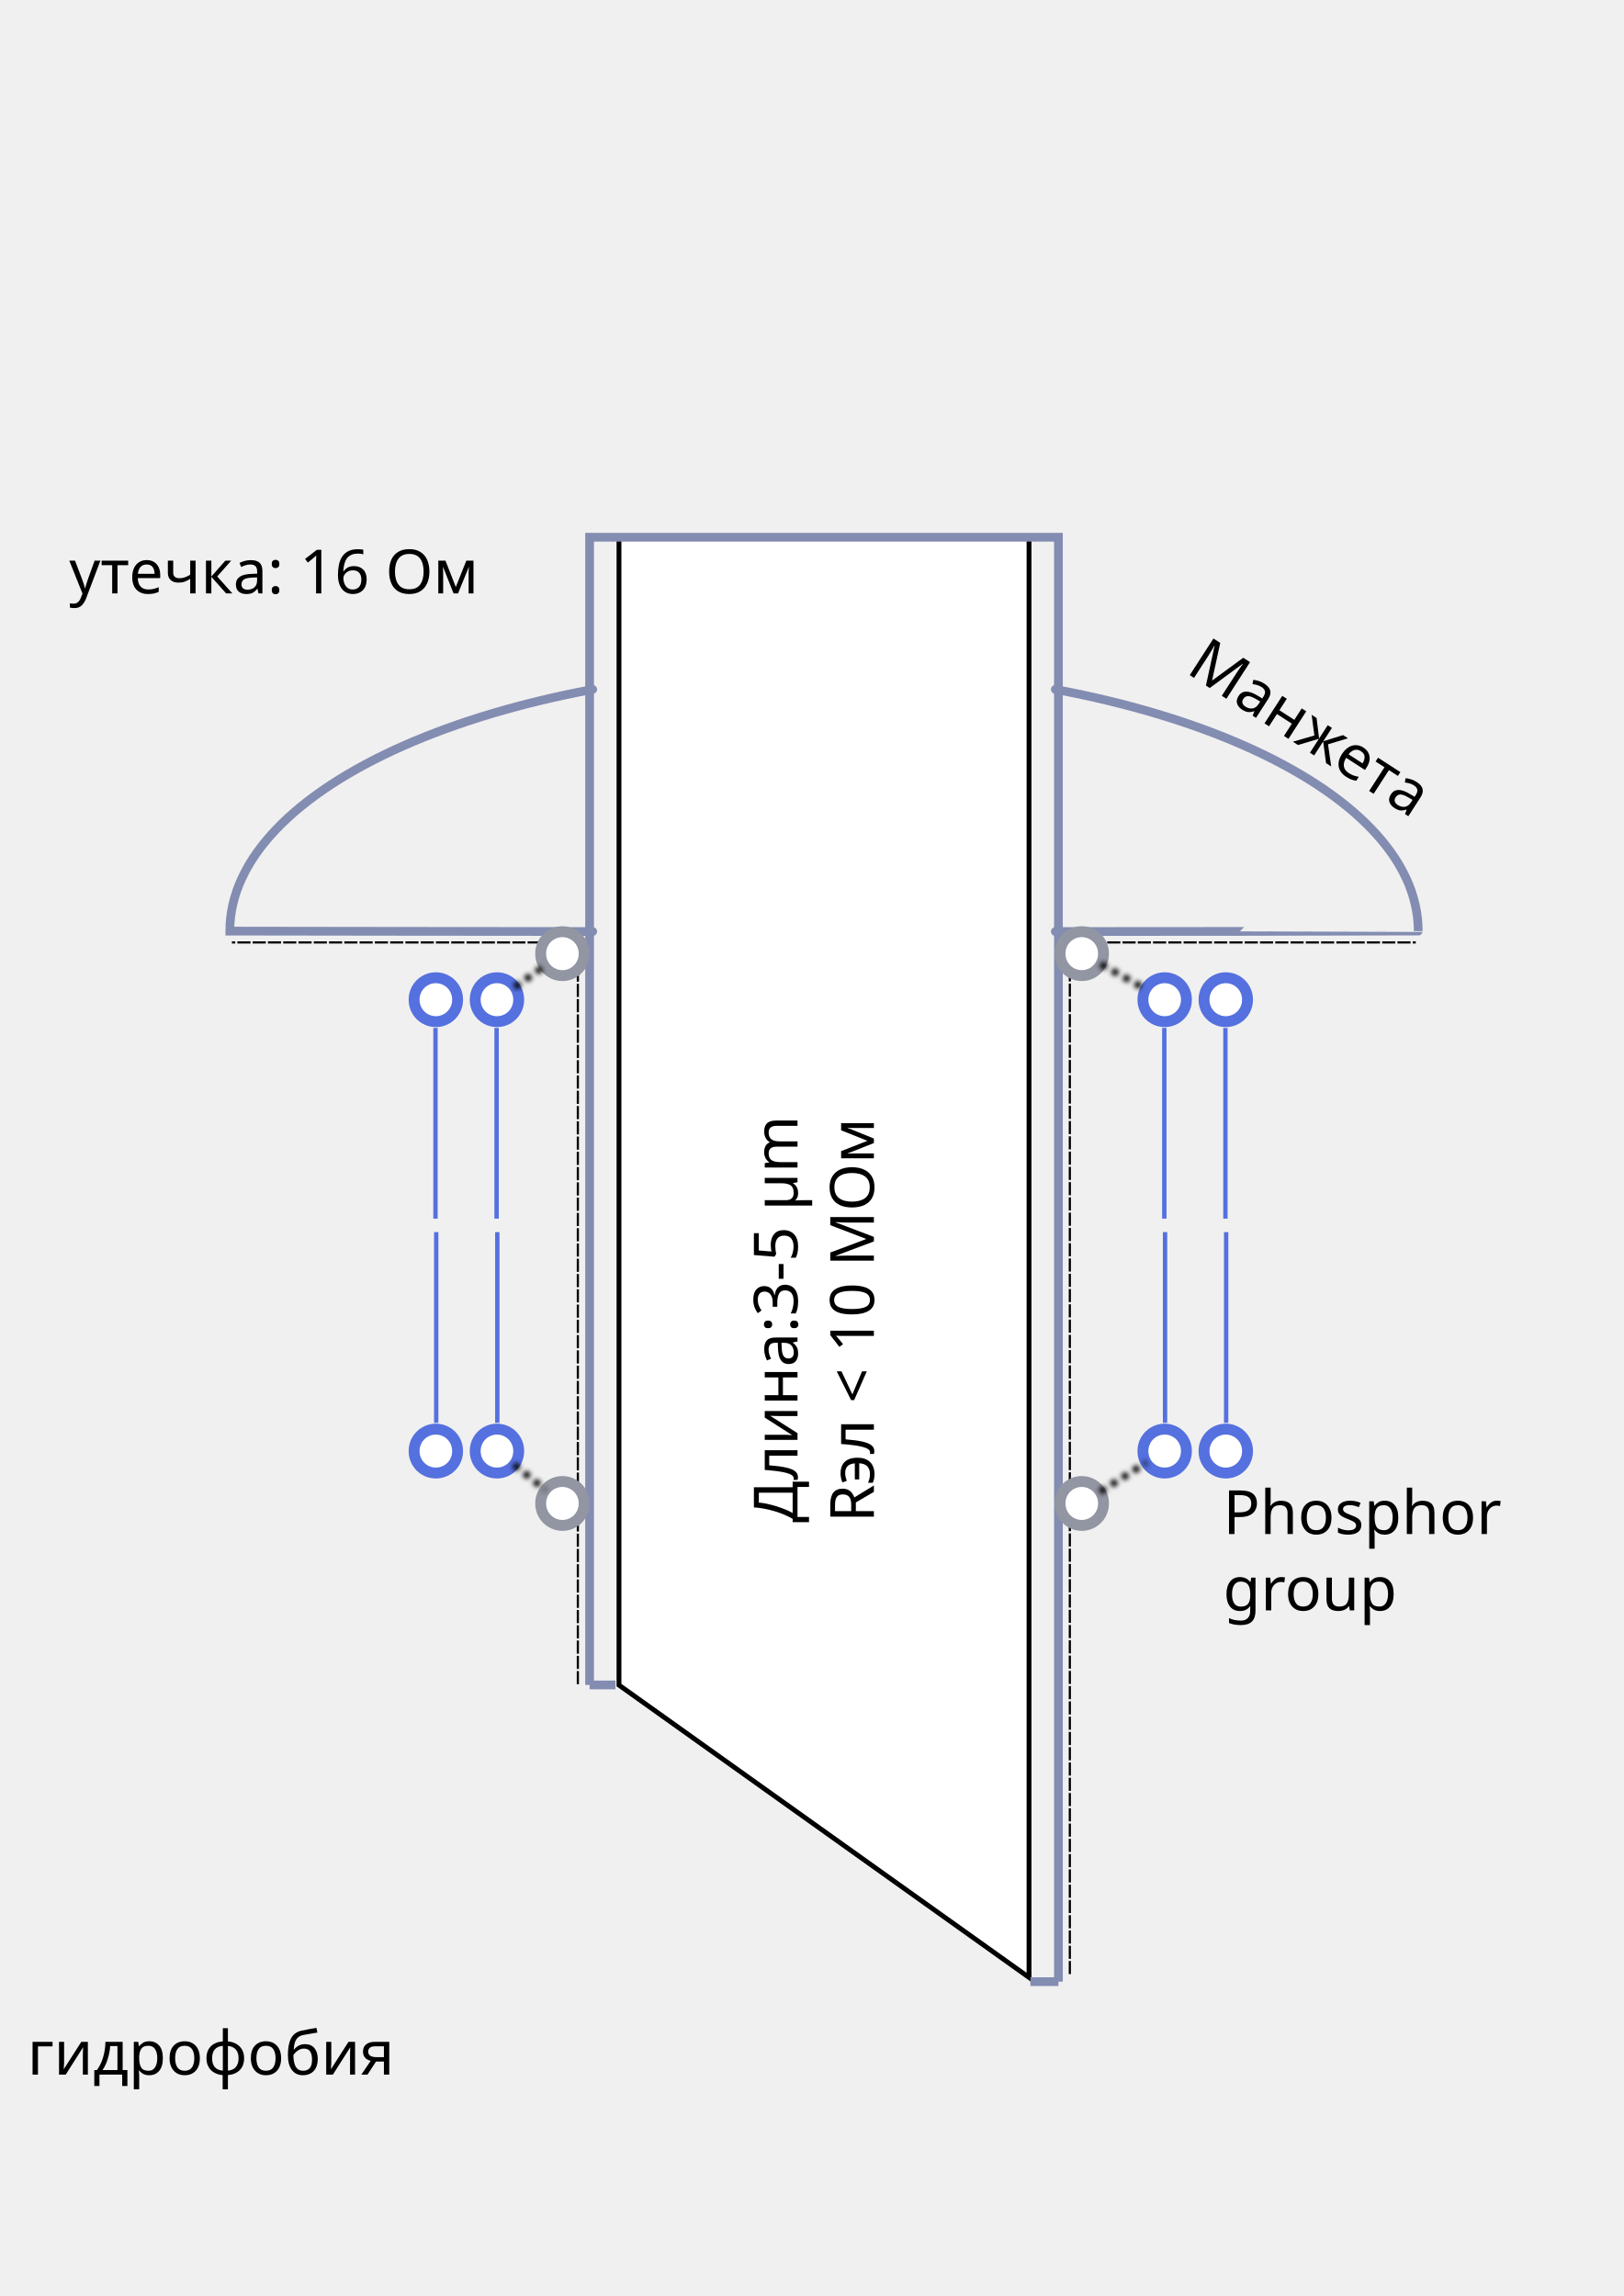
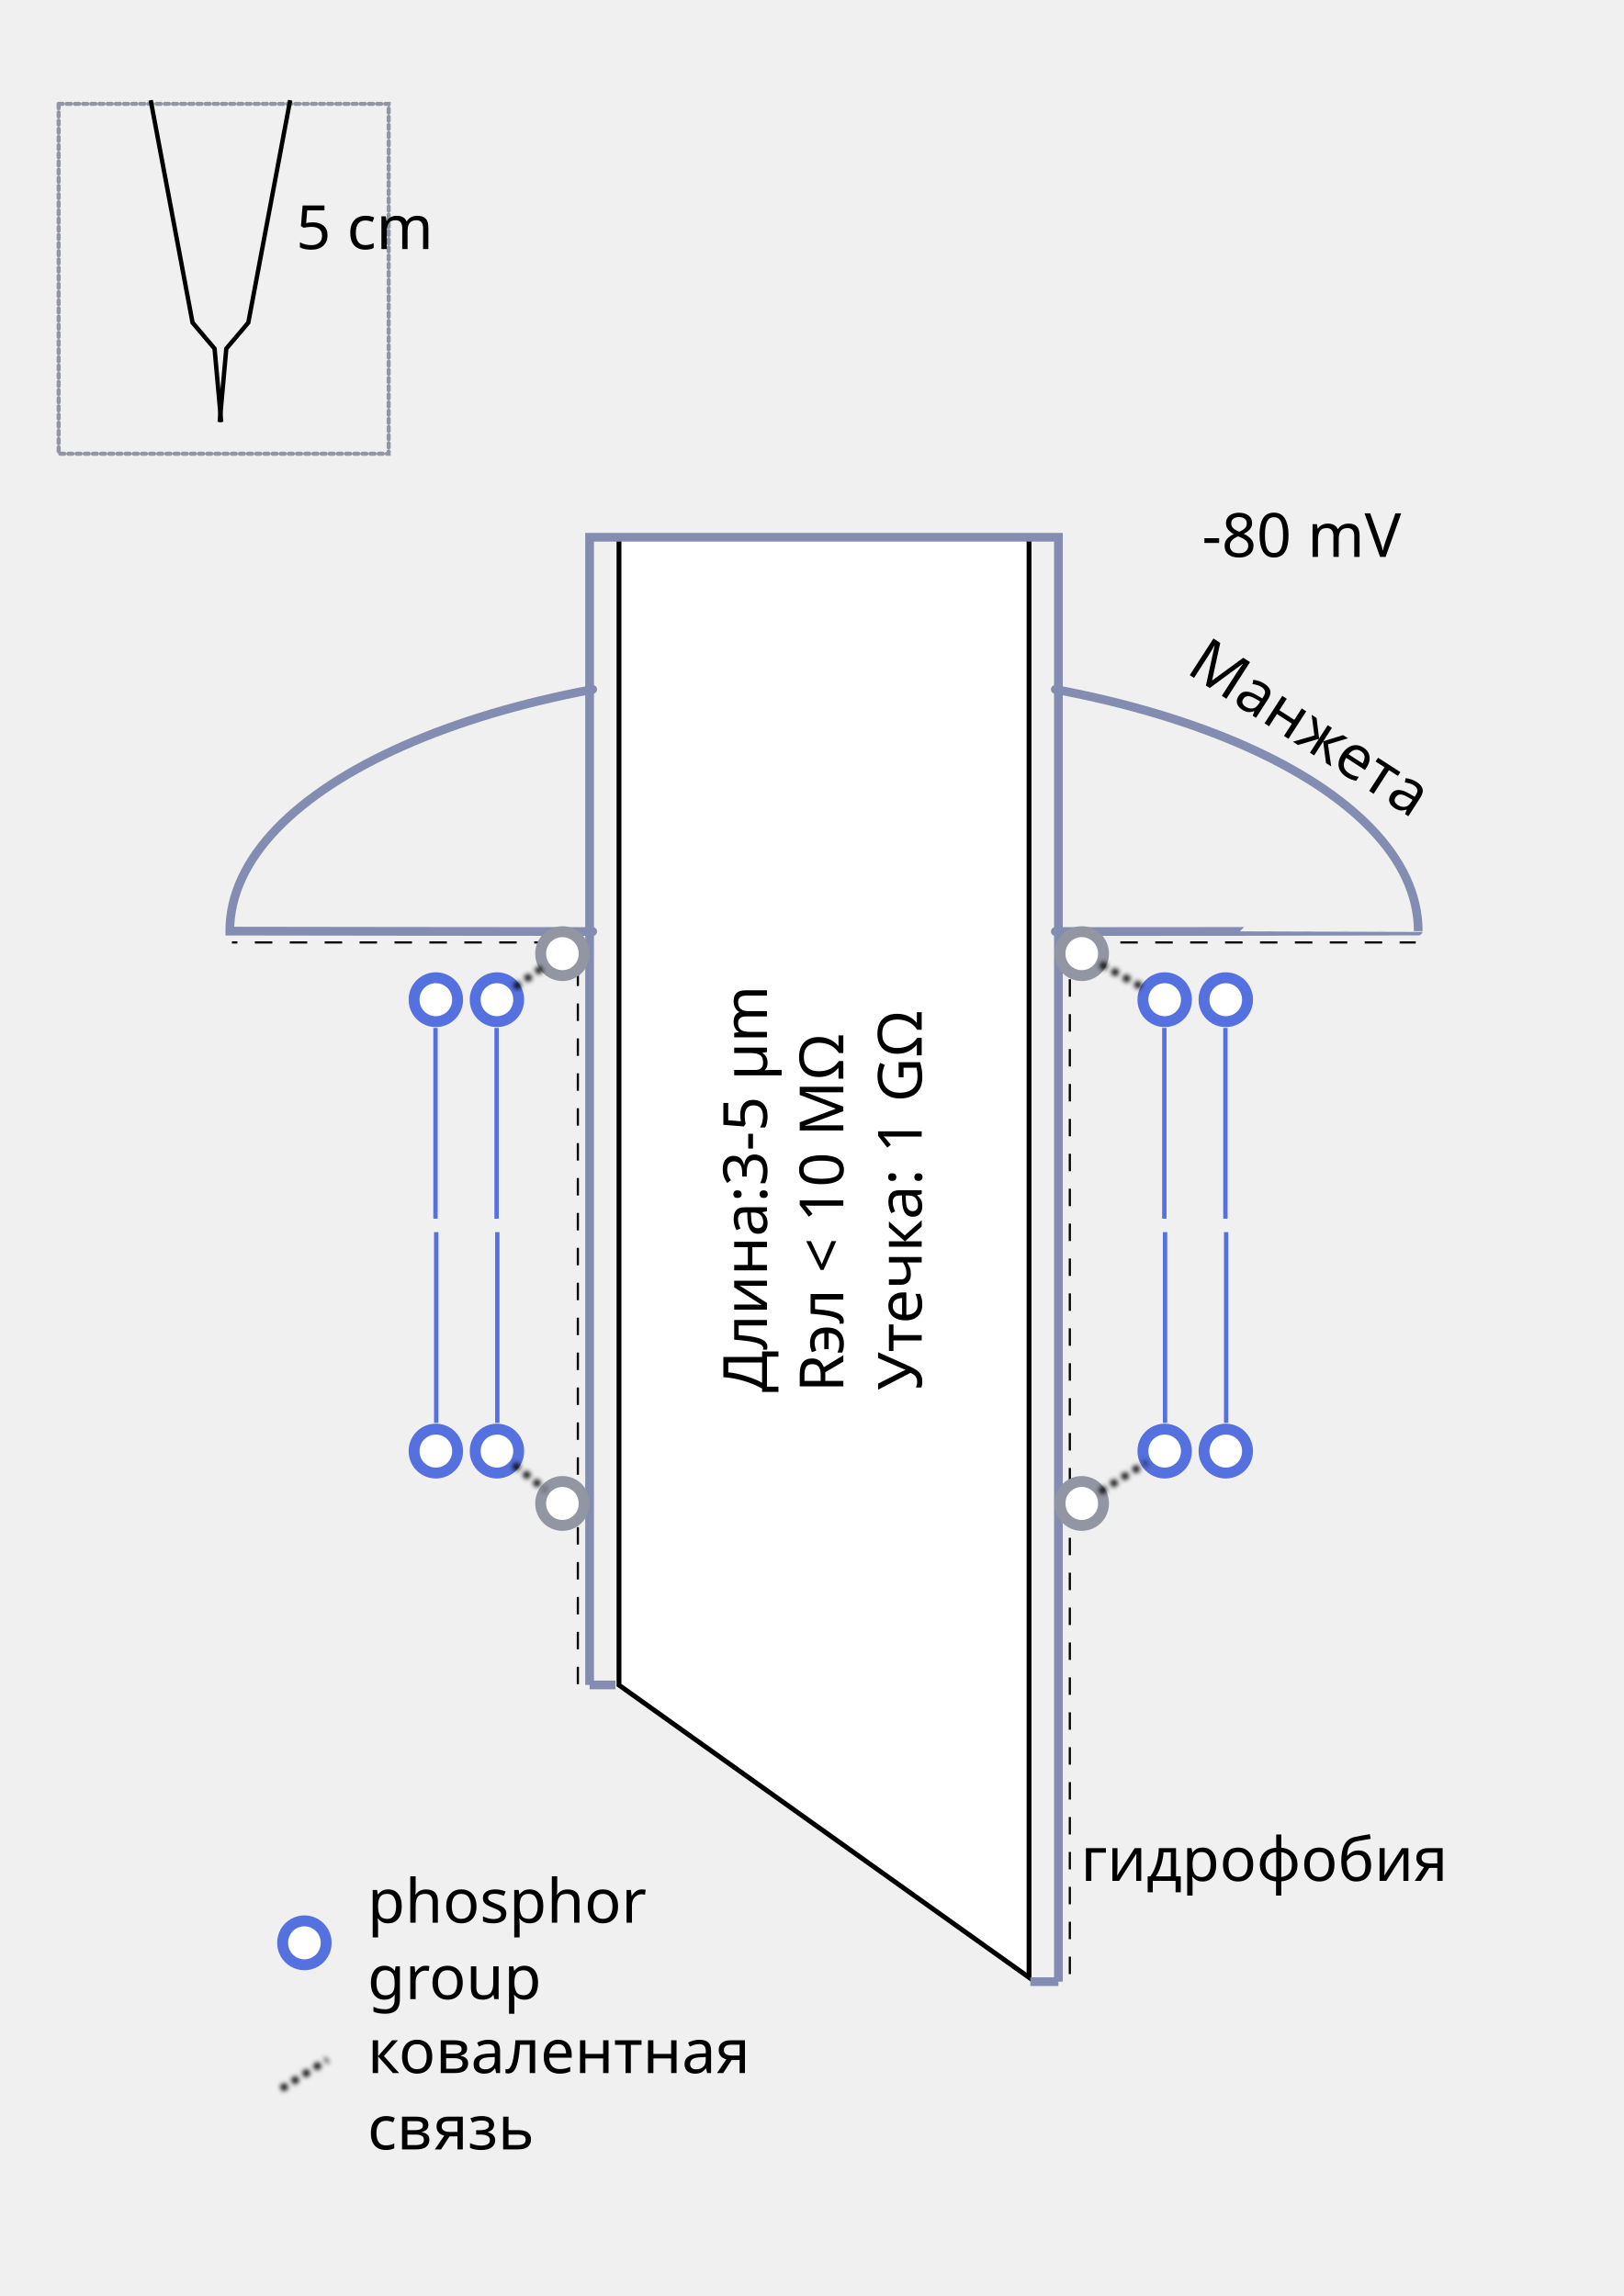
<svg xmlns="http://www.w3.org/2000/svg" width="744.094" height="1052.362" id="svg2" version="1.1">
  <defs id="defs4">
    <filter id="filter4997" x="-0.137" width="1.274" y="-0.217" height="1.434">
      <feGaussianBlur stdDeviation="1.207" id="feGaussianBlur4999" />
    </filter>
    <filter id="filter5001" x="-0.131" width="1.261" y="-0.235" height="1.47">
      <feGaussianBlur stdDeviation="1.12" id="feGaussianBlur5003" />
    </filter>
  </defs>
  <g id="layer1" style="display:inline">
    <path style="fill:#ffffff;fill-opacity:1;stroke:#5570df;stroke-width:5;stroke-linecap:butt;stroke-linejoin:miter;stroke-miterlimit:4;stroke-opacity:1;stroke-dasharray:none;stroke-dashoffset:0" id="path4870" d="m 191.706,122.202 a 9.969,9.969 0 1 1 -19.937,0 9.969,9.969 0 1 1 19.937,0 z" transform="translate(46,336)" />
    <path style="fill:none;stroke:#5570df;stroke-width:2;stroke-linecap:butt;stroke-linejoin:miter;stroke-miterlimit:4;stroke-opacity:1;stroke-dasharray:none" d="m 227.572,471.149 0,87.418" id="path4872" />
    <path transform="matrix(-1,0,0,-1,409.4755,787.3004)" d="m 191.706,122.202 a 9.969,9.969 0 1 1 -19.937,0 9.969,9.969 0 1 1 19.937,0 z" id="path4874" style="fill:#ffffff;fill-opacity:1;stroke:#5570df;stroke-width:5;stroke-linecap:butt;stroke-linejoin:miter;stroke-miterlimit:4;stroke-opacity:1;stroke-dasharray:none;stroke-dashoffset:0" />
    <path id="path4876" d="m 227.904,652.152 0,-87.418" style="fill:none;stroke:#5570df;stroke-width:2;stroke-linecap:butt;stroke-linejoin:miter;stroke-miterlimit:4;stroke-opacity:1;stroke-dasharray:none" />
    <path d="m 191.706,122.202 a 9.969,9.969 0 1 1 -19.937,0 9.969,9.969 0 1 1 19.937,0 z" id="path4878" style="fill:#ffffff;fill-opacity:1;stroke:#5570df;stroke-width:5;stroke-linecap:butt;stroke-linejoin:miter;stroke-miterlimit:4;stroke-opacity:1;stroke-dasharray:none;stroke-dashoffset:0" transform="translate(18,336)" />
    <path id="path4880" d="m 199.572,471.149 0,87.418" style="fill:none;stroke:#5570df;stroke-width:2;stroke-linecap:butt;stroke-linejoin:miter;stroke-miterlimit:4;stroke-opacity:1;stroke-dasharray:none" />
    <path style="fill:#ffffff;fill-opacity:1;stroke:#5570df;stroke-width:5;stroke-linecap:butt;stroke-linejoin:miter;stroke-miterlimit:4;stroke-opacity:1;stroke-dasharray:none;stroke-dashoffset:0" id="path4882" d="m 191.706,122.202 a 9.969,9.969 0 1 1 -19.937,0 9.969,9.969 0 1 1 19.937,0 z" transform="matrix(-1,0,0,-1,381.4755,787.3004)" />
    <path style="fill:none;stroke:#5570df;stroke-width:2;stroke-linecap:butt;stroke-linejoin:miter;stroke-miterlimit:4;stroke-opacity:1;stroke-dasharray:none" d="m 199.904,652.152 0,-87.418" id="path4884" />
    <path transform="translate(380,336)" d="m 191.706,122.202 a 9.969,9.969 0 1 1 -19.937,0 9.969,9.969 0 1 1 19.937,0 z" id="path4886" style="fill:#ffffff;fill-opacity:1;stroke:#5570df;stroke-width:5;stroke-linecap:butt;stroke-linejoin:miter;stroke-miterlimit:4;stroke-opacity:1;stroke-dasharray:none;stroke-dashoffset:0" />
    <path id="path4888" d="m 561.572,471.149 0,87.418" style="fill:none;stroke:#5570df;stroke-width:2;stroke-linecap:butt;stroke-linejoin:miter;stroke-miterlimit:4;stroke-opacity:1;stroke-dasharray:none" />
    <path style="fill:#ffffff;fill-opacity:1;stroke:#5570df;stroke-width:5;stroke-linecap:butt;stroke-linejoin:miter;stroke-miterlimit:4;stroke-opacity:1;stroke-dasharray:none;stroke-dashoffset:0" id="path4890" d="m 191.706,122.202 a 9.969,9.969 0 1 1 -19.937,0 9.969,9.969 0 1 1 19.937,0 z" transform="matrix(-1,0,0,-1,743.4755,787.3004)" />
    <path style="fill:none;stroke:#5570df;stroke-width:2;stroke-linecap:butt;stroke-linejoin:miter;stroke-miterlimit:4;stroke-opacity:1;stroke-dasharray:none" d="m 561.904,652.152 0,-87.418" id="path4892" />
    <path style="fill:#ffffff;fill-opacity:1;stroke:#5570df;stroke-width:5;stroke-linecap:butt;stroke-linejoin:miter;stroke-miterlimit:4;stroke-opacity:1;stroke-dasharray:none;stroke-dashoffset:0" id="path4894" d="m 191.706,122.202 a 9.969,9.969 0 1 1 -19.937,0 9.969,9.969 0 1 1 19.937,0 z" transform="translate(352,336)" />
    <path style="fill:none;stroke:#5570df;stroke-width:2;stroke-linecap:butt;stroke-linejoin:miter;stroke-miterlimit:4;stroke-opacity:1;stroke-dasharray:none" d="m 533.572,471.149 0,87.418" id="path4896" />
    <path transform="matrix(-1,0,0,-1,715.4755,787.3004)" d="m 191.706,122.202 a 9.969,9.969 0 1 1 -19.937,0 9.969,9.969 0 1 1 19.937,0 z" id="path4898" style="fill:#ffffff;fill-opacity:1;stroke:#5570df;stroke-width:5;stroke-linecap:butt;stroke-linejoin:miter;stroke-miterlimit:4;stroke-opacity:1;stroke-dasharray:none;stroke-dashoffset:0" />
    <path id="path4900" d="m 533.904,652.152 0,-87.418" style="fill:none;stroke:#5570df;stroke-width:2;stroke-linecap:butt;stroke-linejoin:miter;stroke-miterlimit:4;stroke-opacity:1;stroke-dasharray:none" />
    <path style="fill:#ffffff;fill-opacity:1;stroke:#000000;stroke-width:2.217;stroke-linecap:butt;stroke-linejoin:miter;stroke-miterlimit:4;stroke-opacity:1;stroke-dashoffset:0" d="m 283.664,246.163 187.911,0 0,660.193 -187.911,-134 z" />
    <path style="fill:none;stroke:#838cb1;stroke-width:4;stroke-linecap:butt;stroke-linejoin:miter;stroke-miterlimit:4;stroke-opacity:1;stroke-dashoffset:0;stroke-dasharray:none" d="m 485.046,908.279 -12.851,0 m -190.173,-136 -11.828,0 m 0,0 0,-526.039 214.852,0 0,662.039" id="rect4904" />
    <path style="fill:none;stroke:#838cb1;stroke-width:4;stroke-linecap:round;stroke-linejoin:miter;stroke-miterlimit:4;stroke-opacity:1;stroke-dasharray:none;stroke-dashoffset:0" d="m 483.615,315.992 c 32.579,6.084 61.917,14.887 86.557,25.765 49.278,21.756 79.757,51.811 79.757,85.01 l 0,-4e-5 c 0,0.032 -30.479,0.087 -79.757,0.135 -24.639,0.024 -53.978,0.045 -86.557,0.061 m -211.99,-0.009 c -32.579,-0.021 -61.917,-0.049 -86.557,-0.076 -49.278,-0.055 -79.757,-0.111 -79.757,-0.111 0,-33.198 30.479,-63.254 79.757,-85.01 24.639,-10.878 53.978,-19.681 86.557,-25.765" id="path4912" />
-     <text xml:space="preserve" style="font-size:40px;font-style:normal;font-weight:normal;line-height:125%;letter-spacing:0px;word-spacing:0px;fill:#000000;fill-opacity:1;stroke:none;font-family:Sans" x="560.507" y="703.128" id="text4915">
-       <tspan id="tspan4917" x="560.507" y="703.128" style="font-size:28px">Phosphor</tspan>
-       <tspan x="560.507" y="738.128" style="font-size:28px" id="tspan4919">group</tspan>
+     <text xml:space="preserve" style="font-size:40px;font-style:normal;font-weight:normal;line-height:125%;letter-spacing:0px;word-spacing:0px;fill:#000000;fill-opacity:1;stroke:none;font-family:Sans" x="168.419" y="881.271" id="text4915">
+       <tspan x="168.419" y="881.271" style="font-size:28px" id="tspan4919">phosphor </tspan>
+       <tspan x="168.419" y="916.271" style="font-size:28px" id="tspan5110">group</tspan>
    </text>
-     <path style="fill:none;stroke:#000000;stroke-width:1;stroke-linecap:butt;stroke-linejoin:miter;stroke-opacity:1;stroke-miterlimit:4;stroke-dasharray:6,1;stroke-dashoffset:0" d="m 490.272,904.822 0,-472.861 158.537,0" id="path5007" />
+     <path style="fill:none;stroke:#000000;stroke-width:1;stroke-linecap:butt;stroke-linejoin:miter;stroke-opacity:1;stroke-miterlimit:4;stroke-dasharray:8,8;stroke-dashoffset:0" d="m 490.272,904.822 0,-472.861 158.537,0" id="path5007" />
    <path style="fill:#ffffff;fill-opacity:1;stroke:#9295a2;stroke-width:5;stroke-linecap:butt;stroke-linejoin:miter;stroke-miterlimit:4;stroke-opacity:1;stroke-dasharray:none;stroke-dashoffset:0" id="path4929" d="m 191.706,122.202 a 9.969,9.969 0 1 1 -19.937,0 9.969,9.969 0 1 1 19.937,0 z" transform="matrix(-1,0,0,-1,677.4755,811.3004)" />
    <path transform="matrix(-1,0,0,-1,677.4755,559.3004)" d="m 191.706,122.202 a 9.969,9.969 0 1 1 -19.937,0 9.969,9.969 0 1 1 19.937,0 z" id="path4931" style="fill:#ffffff;fill-opacity:1;stroke:#9295a2;stroke-width:5;stroke-linecap:butt;stroke-linejoin:miter;stroke-miterlimit:4;stroke-opacity:1;stroke-dasharray:none;stroke-dashoffset:0" />
-     <path style="fill:none;stroke:#000000;stroke-width:3;stroke-linecap:butt;stroke-linejoin:miter;stroke-miterlimit:4;stroke-opacity:1;stroke-dasharray:3, 3;stroke-dashoffset:0;filter:url(#filter4997)" d="m 504.167,683.774 21.141,-13.352" id="path4933" />
+     <path style="fill:none;stroke:#000000;stroke-width:3;stroke-linecap:butt;stroke-linejoin:miter;stroke-miterlimit:4;stroke-opacity:1;stroke-dasharray:3, 3;stroke-dashoffset:0;display:inline;filter:url(#filter4997)" d="m 504.167,683.774 21.141,-13.352" id="path4933" />
    <text id="text4963" y="-35.811" x="623.188" style="font-size:40px;font-style:normal;font-weight:normal;line-height:125%;letter-spacing:0px;word-spacing:0px;fill:#000000;fill-opacity:1;stroke:none;font-family:Sans" xml:space="preserve" transform="matrix(0.8400824,0.5424588,-0.5424588,0.8400824,0,0)">
      <tspan id="tspan4967" style="font-size:28px" y="-35.811" x="623.188">Mанжета</tspan>
    </text>
    <path id="path4971" d="m 504.454,441.939 20.567,11.422" style="fill:none;stroke:#000000;stroke-width:3;stroke-linecap:butt;stroke-linejoin:miter;stroke-miterlimit:4;stroke-opacity:1;stroke-dasharray:3, 3;stroke-dashoffset:0;display:inline;filter:url(#filter5001)" />
-     <path id="path5009" d="m 264.809,771.945 0,-339.983 -158.537,0" style="fill:none;stroke:#000000;stroke-width:1;stroke-linecap:butt;stroke-linejoin:miter;stroke-miterlimit:4;stroke-opacity:1;stroke-dasharray:6, 1;stroke-dashoffset:0" />
+     <path id="path5009" d="m 264.809,771.945 0,-339.983 -158.537,0" style="fill:none;stroke:#000000;stroke-width:1;stroke-linecap:butt;stroke-linejoin:miter;stroke-miterlimit:4;stroke-opacity:1;stroke-dasharray:8,8;stroke-dashoffset:0" />
    <path transform="matrix(-1,0,0,-1,439.4755,811.3004)" d="m 191.706,122.202 a 9.969,9.969 0 1 1 -19.937,0 9.969,9.969 0 1 1 19.937,0 z" id="path5011" style="fill:#ffffff;fill-opacity:1;stroke:#9295a2;stroke-width:5;stroke-linecap:butt;stroke-linejoin:miter;stroke-miterlimit:4;stroke-opacity:1;stroke-dasharray:none;stroke-dashoffset:0" />
    <path style="fill:#ffffff;fill-opacity:1;stroke:#9295a2;stroke-width:5;stroke-linecap:butt;stroke-linejoin:miter;stroke-miterlimit:4;stroke-opacity:1;stroke-dasharray:none;stroke-dashoffset:0" id="path5013" d="m 191.706,122.202 a 9.969,9.969 0 1 1 -19.937,0 9.969,9.969 0 1 1 19.937,0 z" transform="matrix(-1,0,0,-1,439.4755,559.3004)" />
    <path id="path5015" d="m 235.522,671.326 14.431,11.545" style="fill:none;stroke:#000000;stroke-width:3;stroke-linecap:butt;stroke-linejoin:miter;stroke-miterlimit:4;stroke-opacity:1;stroke-dasharray:3, 3;stroke-dashoffset:0;display:inline;filter:url(#filter4997)" />
-     <text id="text5017" y="365.474" x="-697.857" style="font-size:40px;font-style:normal;font-weight:normal;line-height:125%;letter-spacing:0px;word-spacing:0px;fill:#000000;fill-opacity:1;stroke:none;font-family:Sans" xml:space="preserve" transform="matrix(0,-1,1,0,0,0)">
-       <tspan style="font-size:28px" y="365.474" x="-697.857" id="tspan5025">Длина:3-5 μm</tspan>
-       <tspan style="font-size:28px" y="400.474" x="-697.857" id="tspan5045">Rэл &lt; 10 МОм</tspan>
+     <text id="text5017" y="351.474" x="-638.162" style="font-size:40px;font-style:normal;font-weight:normal;line-height:125%;letter-spacing:0px;word-spacing:0px;fill:#000000;fill-opacity:1;stroke:none;font-family:Sans" xml:space="preserve" transform="matrix(0,-1,1,0,0,0)">
+       <tspan style="font-size:28px" y="351.474" x="-638.162" id="tspan5025">Длина:3-5 μm</tspan>
+       <tspan style="font-size:28px" y="386.474" x="-638.162" id="tspan5045">Rэл &lt; 10 МΩ</tspan>
    </text>
    <path style="fill:none;stroke:#000000;stroke-width:3;stroke-linecap:butt;stroke-linejoin:miter;stroke-miterlimit:4;stroke-opacity:1;stroke-dasharray:3, 3;stroke-dashoffset:0;display:inline;filter:url(#filter4997)" d="m 235.892,452.466 13.692,-9.632" id="path5029" />
-     <text xml:space="preserve" style="font-size:40px;font-style:normal;font-weight:normal;line-height:125%;letter-spacing:0px;word-spacing:0px;fill:#000000;fill-opacity:1;stroke:none;font-family:Sans" x="31.725" y="271.996" id="text5041">
-       <tspan x="31.725" y="271.996" style="font-size:28px" id="tspan5043">утечка: 16 Ом</tspan>
+     <text xml:space="preserve" style="font-size:40px;font-style:normal;font-weight:normal;line-height:125%;letter-spacing:0px;word-spacing:0px;fill:#000000;fill-opacity:1;stroke:none;font-family:Sans" x="-637.259" y="422.381" id="text5041" transform="matrix(0,-1,1,0,0,0)">
+       <tspan x="-637.259" y="422.381" style="font-size:28px" id="tspan5043">Утечка: 1 GΩ</tspan>
+     </text>
+     <text xml:space="preserve" style="font-size:40px;font-style:normal;font-weight:normal;line-height:125%;letter-spacing:0px;word-spacing:0px;fill:#000000;fill-opacity:1;stroke:none;display:inline;font-family:Sans" x="550.813" y="255.269" id="text4915-4">
+       <tspan x="550.813" y="255.269" style="font-size:28px" id="tspan4919-9">-80 mV</tspan>
+     </text>
+     <path style="fill:#ffffff;fill-opacity:1;stroke:#5570df;stroke-width:5;stroke-linecap:butt;stroke-linejoin:miter;stroke-miterlimit:4;stroke-opacity:1;stroke-dasharray:none;stroke-dashoffset:0" id="path5114" d="m 191.706,122.202 a 9.969,9.969 0 1 1 -19.937,0 9.969,9.969 0 1 1 19.937,0 z" transform="matrix(-1,0,0,-1,321.2384,1012.686)" />
+     <path id="path5116" d="m 128.93,957.426 21.141,-13.352" style="fill:none;stroke:#000000;stroke-width:3;stroke-linecap:butt;stroke-linejoin:miter;stroke-miterlimit:4;stroke-opacity:1;stroke-dasharray:3, 3;stroke-dashoffset:0;display:inline;filter:url(#filter4997)" />
+     <rect style="fill:none;stroke:#9295a2;stroke-width:1.871;stroke-linecap:round;stroke-linejoin:miter;stroke-miterlimit:4;stroke-opacity:1;stroke-dasharray:1.871, 1.871;stroke-dashoffset:0" id="rect5120" width="151.247" height="160.376" x="26.877" y="47.592" ry="0" />
+     <path style="fill:none;stroke:#000000;stroke-width:2;stroke-linecap:butt;stroke-linejoin:miter;stroke-miterlimit:4;stroke-opacity:1;stroke-dasharray:none" d="m 69.058,45.934 19.177,101.93 10.093,11.928 3.028,33.615" id="path5122" />
+     <path id="path5124" d="m 132.976,45.934 -19.177,101.93 -10.093,11.928 -3.028,33.615" style="fill:none;stroke:#000000;stroke-width:2;stroke-linecap:butt;stroke-linejoin:miter;stroke-miterlimit:4;stroke-opacity:1;stroke-dasharray:none" />
+     <text id="text5126" y="114.175" x="135.68" style="font-size:40px;font-style:normal;font-weight:normal;line-height:125%;letter-spacing:0px;word-spacing:0px;fill:#000000;fill-opacity:1;stroke:none;display:inline;font-family:Sans" xml:space="preserve">
+       <tspan id="tspan5128" style="font-size:28px" y="114.175" x="135.68">5 cm</tspan>
    </text>
  </g>
  <g id="layer2">
-     <text id="text5033" y="950.89" x="12.551" style="font-size:40px;font-style:normal;font-weight:normal;line-height:125%;letter-spacing:0px;word-spacing:0px;fill:#000000;fill-opacity:1;stroke:none;display:inline;font-family:Sans" xml:space="preserve">
-       <tspan id="tspan5037" style="font-size:28px" y="950.89" x="12.551">гидрофобия</tspan>
+     <text id="text5033" y="862.099" x="495.279" style="font-size:40px;font-style:normal;font-weight:normal;line-height:125%;letter-spacing:0px;word-spacing:0px;fill:#000000;fill-opacity:1;stroke:none;display:inline;font-family:Sans" xml:space="preserve">
+       <tspan id="tspan5037" style="font-size:28px" y="862.099" x="495.279">гидрофобия</tspan>
+     </text>
+     <text xml:space="preserve" style="font-size:40px;font-style:normal;font-weight:normal;line-height:125%;letter-spacing:0px;word-spacing:0px;fill:#000000;fill-opacity:1;stroke:none;display:inline;font-family:Sans" x="168.419" y="950.17" id="text5068">
+       <tspan x="168.419" y="950.17" style="font-size:28px" id="tspan5070">ковалентная </tspan>
+       <tspan x="168.419" y="985.17" style="font-size:28px" id="tspan5108">связь</tspan>
    </text>
  </g>
</svg>
